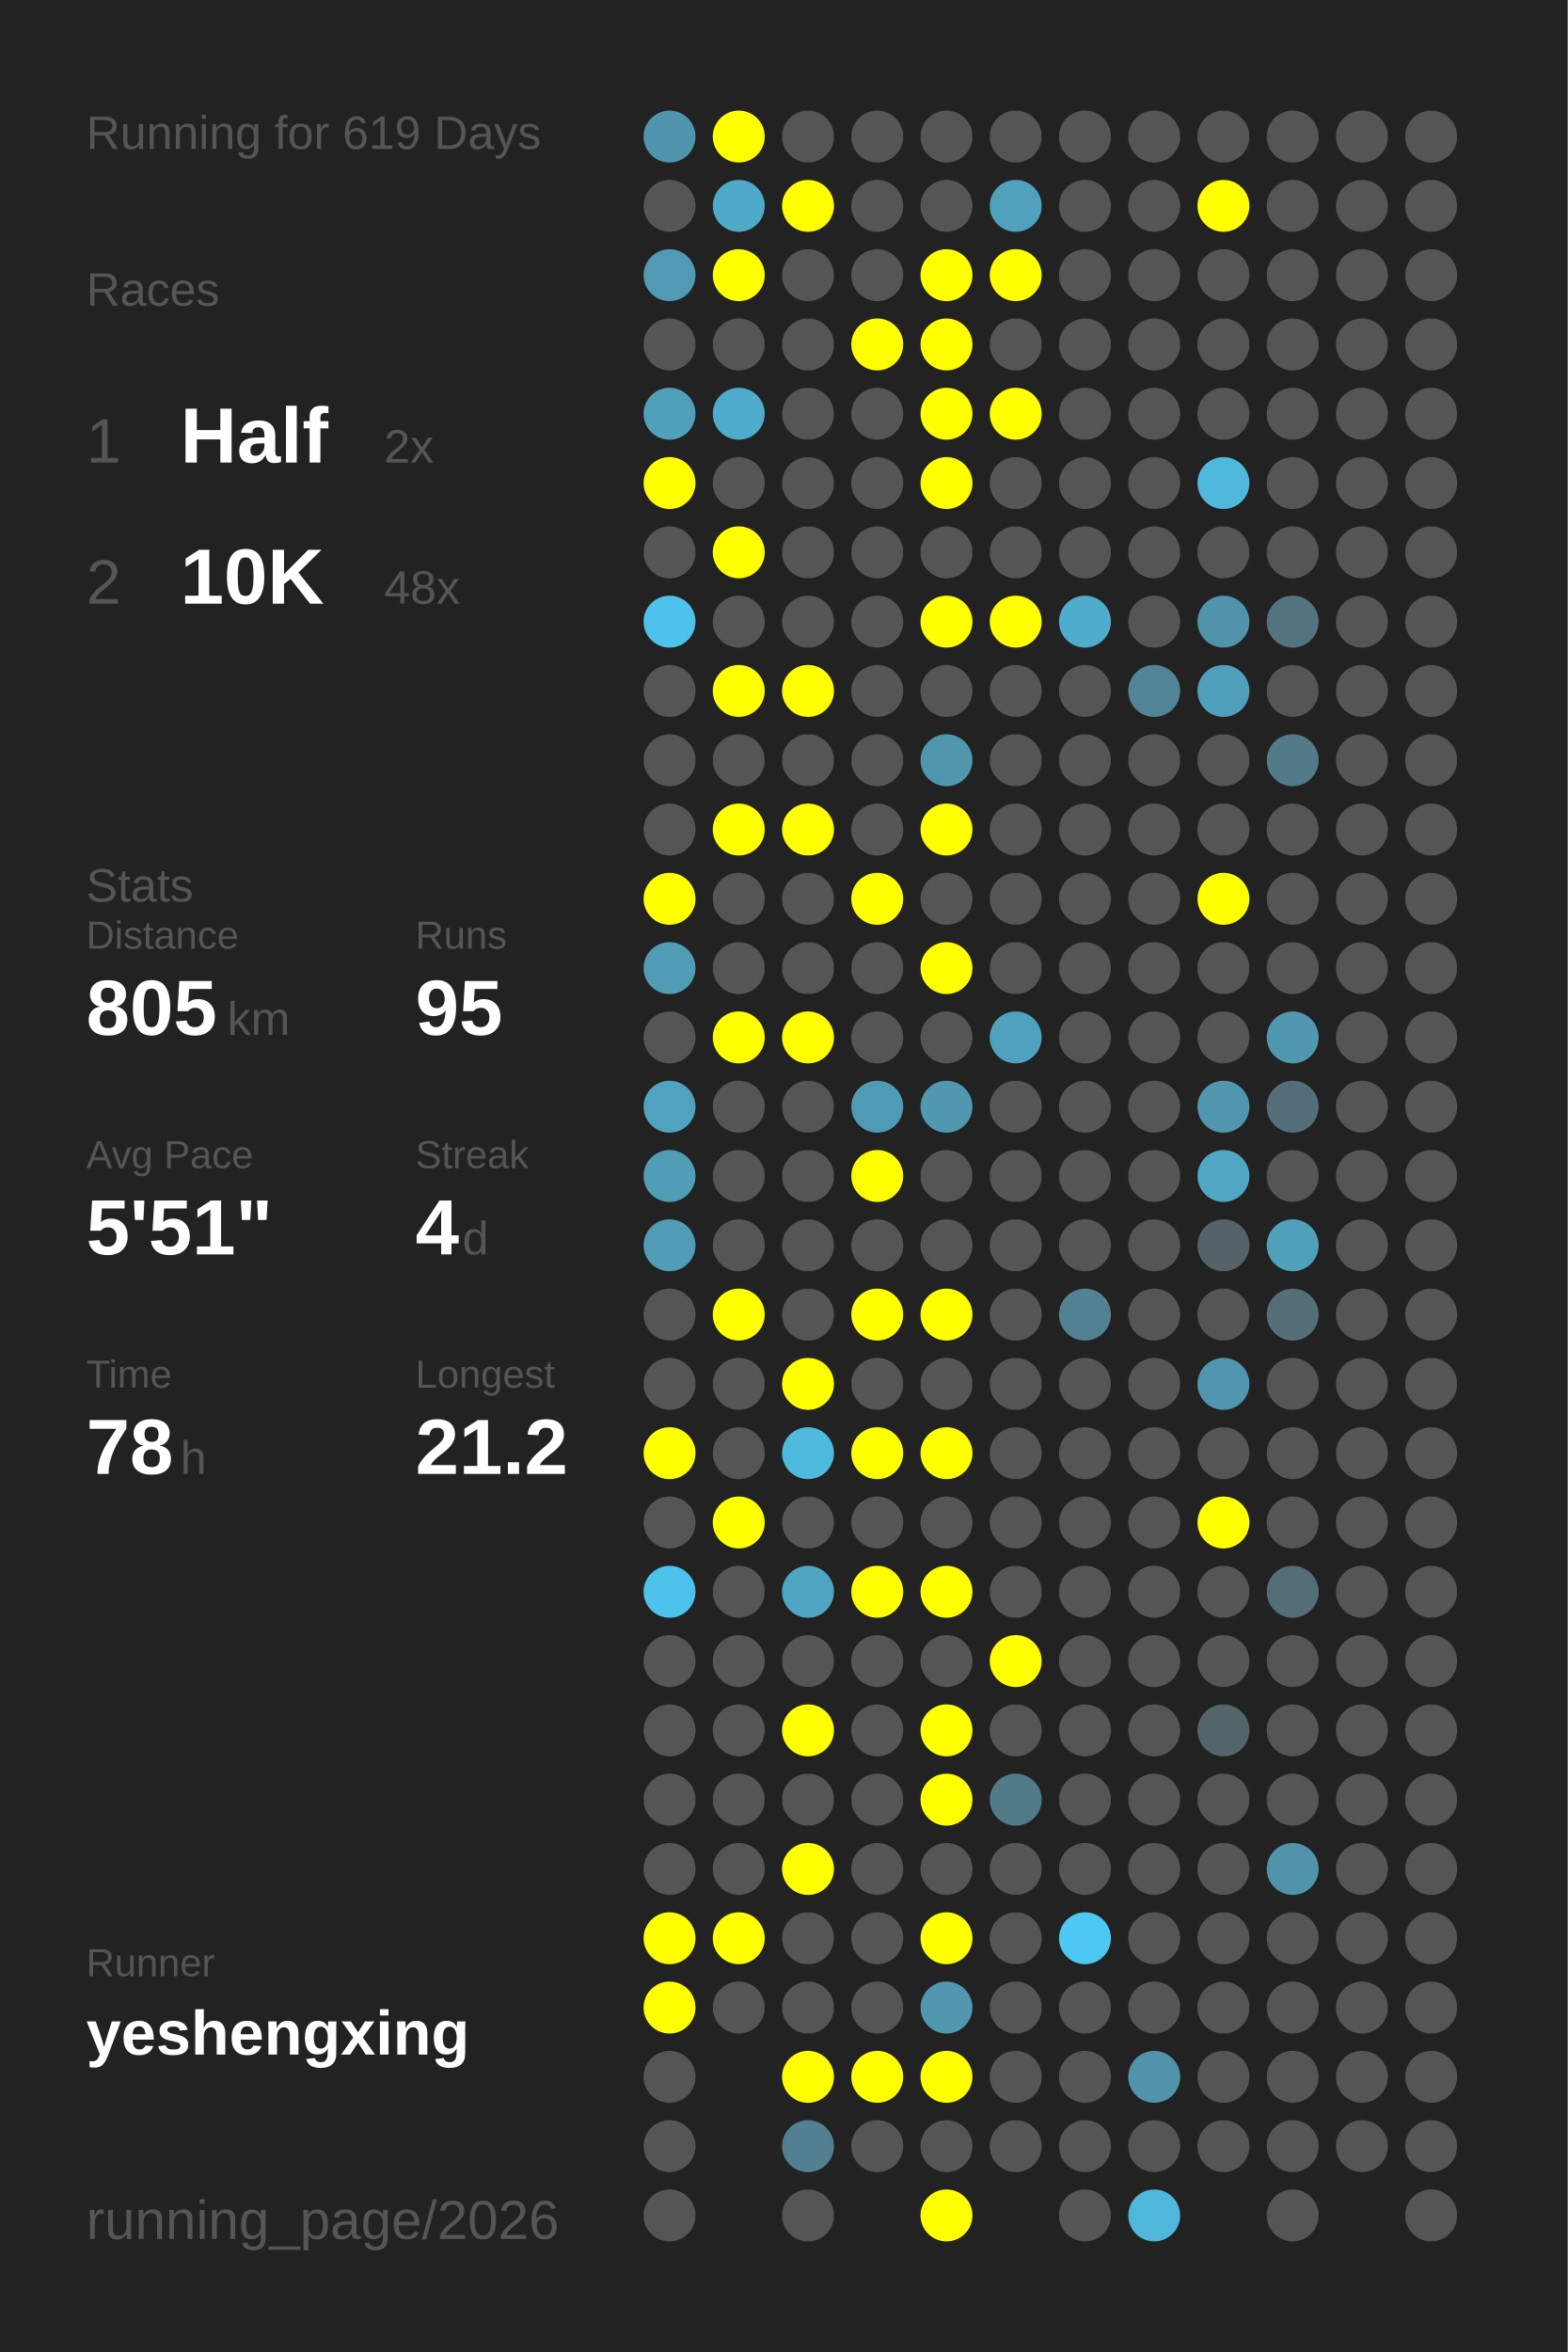
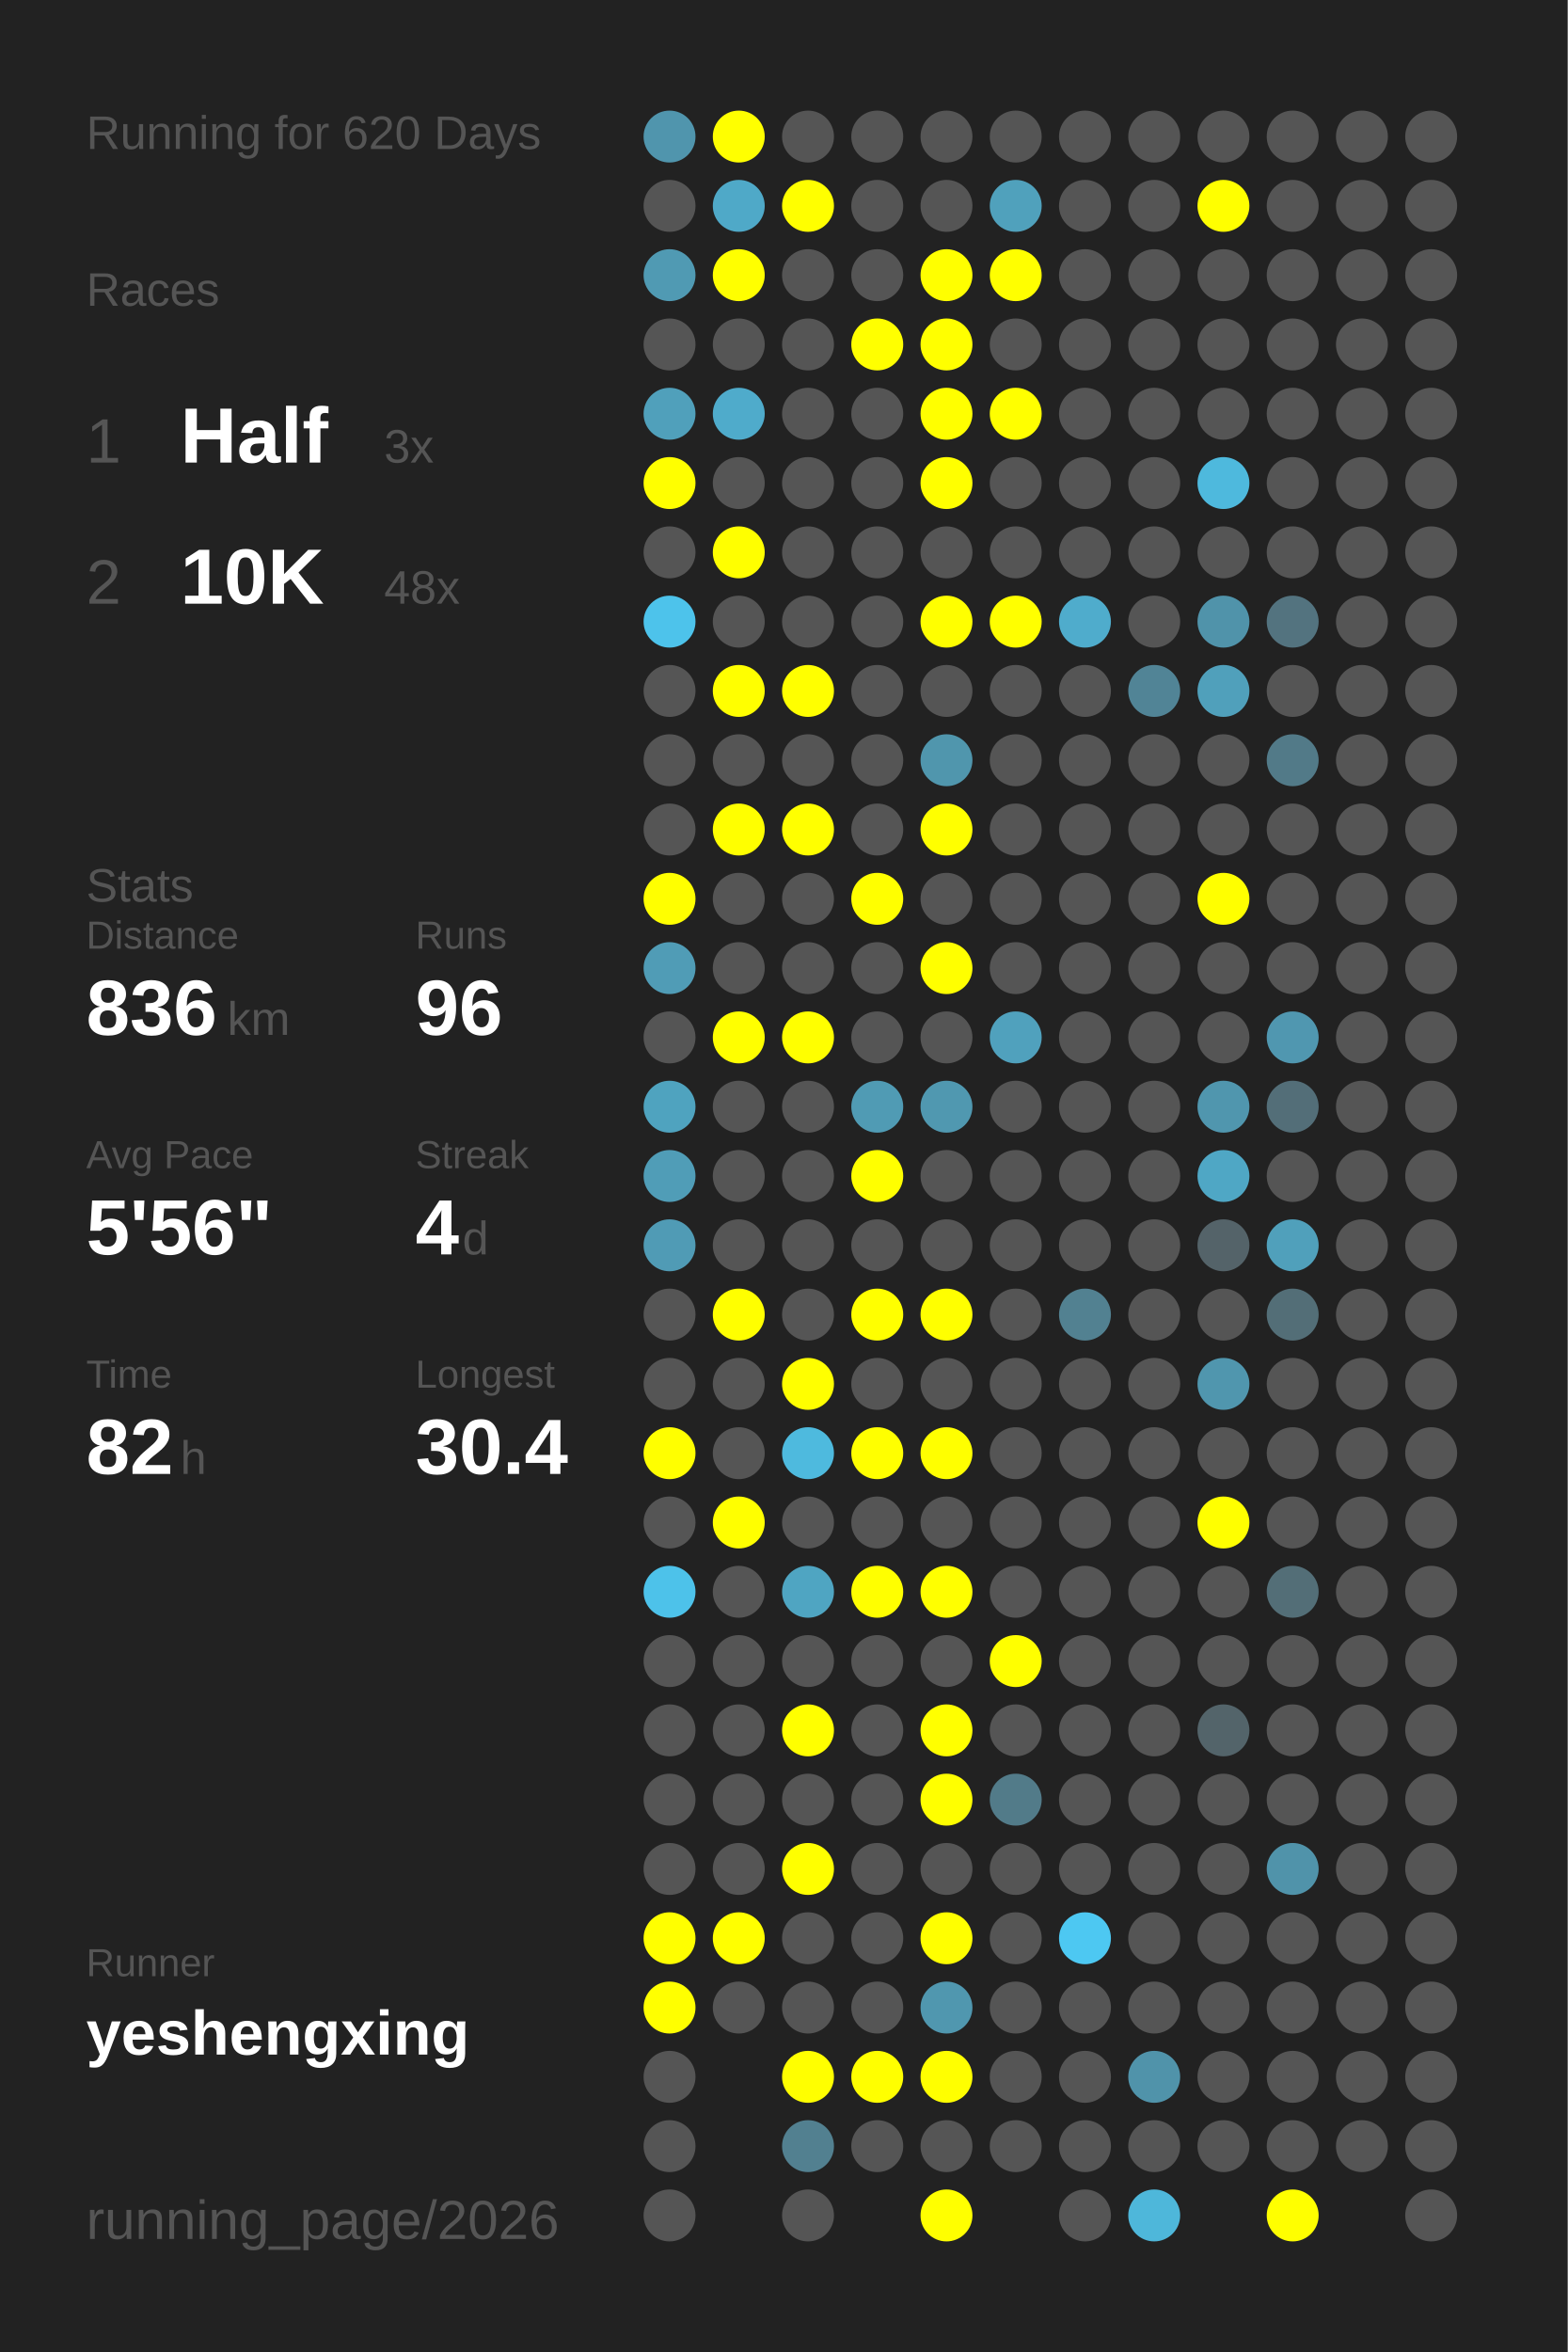
<svg xmlns="http://www.w3.org/2000/svg" baseProfile="full" height="300mm" version="1.1" viewBox="0,0,200,300" width="200mm">
  <defs />
  <rect fill="#222222" height="300" width="200" x="0" y="0" />
-   <text fill="#555555" style="font-size:6px; font-family:Arial;" x="11" y="19">Running for 619 Days</text>
+   <text fill="#555555" style="font-size:6px; font-family:Arial;" x="11" y="19">Running for 620 Days</text>
  <text fill="#555555" style="font-size:6px; font-family:Arial;" x="11" y="39">Races</text>
  <text fill="#555555" style="font-size:8px; font-family:Arial;" x="11" y="59">1</text>
  <text fill="#FFFFFF" style="font-size:10px; font-family:Arial; font-weight:bold;" x="23" y="59">Half</text>
-   <text fill="#555555" style="font-size:6px; font-family:Arial;" x="49" y="59">2x</text>
+   <text fill="#555555" style="font-size:6px; font-family:Arial;" x="49" y="59">3x</text>
  <text fill="#555555" style="font-size:8px; font-family:Arial;" x="11" y="77">2</text>
  <text fill="#FFFFFF" style="font-size:10px; font-family:Arial; font-weight:bold;" x="23" y="77">10K</text>
  <text fill="#555555" style="font-size:6px; font-family:Arial;" x="49" y="77">48x</text>
  <text fill="#555555" style="font-size:6px; font-family:Arial;" x="11" y="115">Stats</text>
  <text fill="#555555" style="font-size:5px; font-family:Arial;" x="11" y="121">Distance</text>
-   <text fill="#FFFFFF" style="font-size:10px; font-family:Arial; font-weight:bold;" x="11" y="132">805</text>
+   <text fill="#FFFFFF" style="font-size:10px; font-family:Arial; font-weight:bold;" x="11" y="132">836</text>
  <text fill="#555555" style="font-size:6px; font-family:Arial;" x="29" y="132">km</text>
  <text fill="#555555" style="font-size:5px; font-family:Arial;" x="53" y="121">Runs</text>
-   <text fill="#FFFFFF" style="font-size:10px; font-family:Arial; font-weight:bold;" x="53" y="132">95</text>
+   <text fill="#FFFFFF" style="font-size:10px; font-family:Arial; font-weight:bold;" x="53" y="132">96</text>
  <text fill="#555555" style="font-size:5px; font-family:Arial;" x="11" y="149">Avg Pace</text>
-   <text fill="#FFFFFF" style="font-size:10px; font-family:Arial; font-weight:bold;" x="11" y="160">5'51"</text>
+   <text fill="#FFFFFF" style="font-size:10px; font-family:Arial; font-weight:bold;" x="11" y="160">5'56"</text>
  <text fill="#555555" style="font-size:5px; font-family:Arial;" x="53" y="149">Streak</text>
  <text fill="#FFFFFF" style="font-size:10px; font-family:Arial; font-weight:bold;" x="53" y="160">4</text>
  <text fill="#555555" style="font-size:6px; font-family:Arial;" x="59" y="160">d</text>
  <text fill="#555555" style="font-size:5px; font-family:Arial;" x="11" y="177">Time</text>
-   <text fill="#FFFFFF" style="font-size:10px; font-family:Arial; font-weight:bold;" x="11" y="188">78</text>
+   <text fill="#FFFFFF" style="font-size:10px; font-family:Arial; font-weight:bold;" x="11" y="188">82</text>
  <text fill="#555555" style="font-size:6px; font-family:Arial;" x="23" y="188">h</text>
  <text fill="#555555" style="font-size:5px; font-family:Arial;" x="53" y="177">Longest</text>
-   <text fill="#FFFFFF" style="font-size:10px; font-family:Arial; font-weight:bold;" x="53" y="188">21.2</text>
+   <text fill="#FFFFFF" style="font-size:10px; font-family:Arial; font-weight:bold;" x="53" y="188">30.4</text>
  <text fill="#555555" style="font-size:5px; font-family:Arial;" x="11" y="252.065">Runner</text>
  <text fill="#FFFFFF" style="font-size:8px; font-family:Arial; font-weight:bold;" x="11" y="262.065">yeshengxing</text>
  <text fill="#555555" style="font-size:7px; font-family:Arial;" x="11" y="285.581">running_page/2026</text>
  <circle cx="85.417" cy="17.419" fill="#5095ad" r="3.312" />
  <circle cx="85.417" cy="26.258" fill="#555555" r="3.312" />
  <circle cx="85.417" cy="35.097" fill="#509ab3" r="3.312" />
  <circle cx="85.417" cy="43.935" fill="#555555" r="3.312" />
  <circle cx="85.417" cy="52.774" fill="#50a0bb" r="3.312" />
  <circle cx="85.417" cy="61.613" fill="#FFFF00" r="3.312" />
  <circle cx="85.417" cy="70.452" fill="#555555" r="3.312" />
  <circle cx="85.417" cy="79.29" fill="#4dc3eb" r="3.312" />
  <circle cx="85.417" cy="88.129" fill="#555555" r="3.312" />
  <circle cx="85.417" cy="96.968" fill="#555555" r="3.312" />
  <circle cx="85.417" cy="105.806" fill="#555555" r="3.312" />
  <circle cx="85.417" cy="114.645" fill="#FFFF00" r="3.312" />
  <circle cx="85.417" cy="123.484" fill="#509cb6" r="3.312" />
  <circle cx="85.417" cy="132.323" fill="#555555" r="3.312" />
  <circle cx="85.417" cy="141.161" fill="#4fa3bf" r="3.312" />
  <circle cx="85.417" cy="150" fill="#509db7" r="3.312" />
  <circle cx="85.417" cy="158.839" fill="#509bb5" r="3.312" />
  <circle cx="85.417" cy="167.677" fill="#555555" r="3.312" />
  <circle cx="85.417" cy="176.516" fill="#555555" r="3.312" />
  <circle cx="85.417" cy="185.355" fill="#FFFF00" r="3.312" />
  <circle cx="85.417" cy="194.194" fill="#555555" r="3.312" />
  <circle cx="85.417" cy="203.032" fill="#4dc2ea" r="3.312" />
  <circle cx="85.417" cy="211.871" fill="#555555" r="3.312" />
  <circle cx="85.417" cy="220.71" fill="#555555" r="3.312" />
  <circle cx="85.417" cy="229.548" fill="#555555" r="3.312" />
  <circle cx="85.417" cy="238.387" fill="#555555" r="3.312" />
  <circle cx="85.417" cy="247.226" fill="#FFFF00" r="3.312" />
  <circle cx="85.417" cy="256.065" fill="#FFFF00" r="3.312" />
  <circle cx="85.417" cy="264.903" fill="#555555" r="3.312" />
  <circle cx="85.417" cy="273.742" fill="#555555" r="3.312" />
  <circle cx="85.417" cy="282.581" fill="#555555" r="3.312" />
  <circle cx="94.25" cy="17.419" fill="#FFFF00" r="3.312" />
  <circle cx="94.25" cy="26.258" fill="#4fa9c8" r="3.312" />
  <circle cx="94.25" cy="35.097" fill="#FFFF00" r="3.312" />
  <circle cx="94.25" cy="43.935" fill="#555555" r="3.312" />
  <circle cx="94.25" cy="52.774" fill="#4fabcb" r="3.312" />
  <circle cx="94.25" cy="61.613" fill="#555555" r="3.312" />
  <circle cx="94.25" cy="70.452" fill="#FFFF00" r="3.312" />
  <circle cx="94.25" cy="79.29" fill="#555555" r="3.312" />
  <circle cx="94.25" cy="88.129" fill="#FFFF00" r="3.312" />
  <circle cx="94.25" cy="96.968" fill="#555555" r="3.312" />
  <circle cx="94.25" cy="105.806" fill="#FFFF00" r="3.312" />
  <circle cx="94.25" cy="114.645" fill="#555555" r="3.312" />
  <circle cx="94.25" cy="123.484" fill="#555555" r="3.312" />
  <circle cx="94.25" cy="132.323" fill="#FFFF00" r="3.312" />
  <circle cx="94.25" cy="141.161" fill="#555555" r="3.312" />
  <circle cx="94.25" cy="150" fill="#555555" r="3.312" />
  <circle cx="94.25" cy="158.839" fill="#555555" r="3.312" />
  <circle cx="94.25" cy="167.677" fill="#FFFF00" r="3.312" />
  <circle cx="94.25" cy="176.516" fill="#555555" r="3.312" />
  <circle cx="94.25" cy="185.355" fill="#555555" r="3.312" />
  <circle cx="94.25" cy="194.194" fill="#FFFF00" r="3.312" />
  <circle cx="94.25" cy="203.032" fill="#555555" r="3.312" />
  <circle cx="94.25" cy="211.871" fill="#555555" r="3.312" />
  <circle cx="94.25" cy="220.71" fill="#555555" r="3.312" />
  <circle cx="94.25" cy="229.548" fill="#555555" r="3.312" />
  <circle cx="94.25" cy="238.387" fill="#555555" r="3.312" />
  <circle cx="94.25" cy="247.226" fill="#FFFF00" r="3.312" />
  <circle cx="94.25" cy="256.065" fill="#555555" r="3.312" />
  <circle cx="103.083" cy="17.419" fill="#555555" r="3.312" />
  <circle cx="103.083" cy="26.258" fill="#FFFF00" r="3.312" />
  <circle cx="103.083" cy="35.097" fill="#555555" r="3.312" />
  <circle cx="103.083" cy="43.935" fill="#555555" r="3.312" />
  <circle cx="103.083" cy="52.774" fill="#555555" r="3.312" />
  <circle cx="103.083" cy="61.613" fill="#555555" r="3.312" />
  <circle cx="103.083" cy="70.452" fill="#555555" r="3.312" />
  <circle cx="103.083" cy="79.29" fill="#555555" r="3.312" />
  <circle cx="103.083" cy="88.129" fill="#FFFF00" r="3.312" />
  <circle cx="103.083" cy="96.968" fill="#555555" r="3.312" />
  <circle cx="103.083" cy="105.806" fill="#FFFF00" r="3.312" />
  <circle cx="103.083" cy="114.645" fill="#555555" r="3.312" />
  <circle cx="103.083" cy="123.484" fill="#555555" r="3.312" />
  <circle cx="103.083" cy="132.323" fill="#FFFF00" r="3.312" />
  <circle cx="103.083" cy="141.161" fill="#555555" r="3.312" />
  <circle cx="103.083" cy="150" fill="#555555" r="3.312" />
  <circle cx="103.083" cy="158.839" fill="#555555" r="3.312" />
  <circle cx="103.083" cy="167.677" fill="#555555" r="3.312" />
  <circle cx="103.083" cy="176.516" fill="#FFFF00" r="3.312" />
  <circle cx="103.083" cy="185.355" fill="#4ebade" r="3.312" />
  <circle cx="103.083" cy="194.194" fill="#555555" r="3.312" />
  <circle cx="103.083" cy="203.032" fill="#4fa5c2" r="3.312" />
  <circle cx="103.083" cy="211.871" fill="#555555" r="3.312" />
  <circle cx="103.083" cy="220.71" fill="#FFFF00" r="3.312" />
  <circle cx="103.083" cy="229.548" fill="#555555" r="3.312" />
  <circle cx="103.083" cy="238.387" fill="#FFFF00" r="3.312" />
  <circle cx="103.083" cy="247.226" fill="#555555" r="3.312" />
  <circle cx="103.083" cy="256.065" fill="#555555" r="3.312" />
  <circle cx="103.083" cy="264.903" fill="#FFFF00" r="3.312" />
  <circle cx="103.083" cy="273.742" fill="#528090" r="3.312" />
  <circle cx="103.083" cy="282.581" fill="#555555" r="3.312" />
  <circle cx="111.917" cy="17.419" fill="#555555" r="3.312" />
  <circle cx="111.917" cy="26.258" fill="#555555" r="3.312" />
  <circle cx="111.917" cy="35.097" fill="#555555" r="3.312" />
  <circle cx="111.917" cy="43.935" fill="#FFFF00" r="3.312" />
  <circle cx="111.917" cy="52.774" fill="#555555" r="3.312" />
  <circle cx="111.917" cy="61.613" fill="#555555" r="3.312" />
  <circle cx="111.917" cy="70.452" fill="#555555" r="3.312" />
  <circle cx="111.917" cy="79.29" fill="#555555" r="3.312" />
  <circle cx="111.917" cy="88.129" fill="#555555" r="3.312" />
  <circle cx="111.917" cy="96.968" fill="#555555" r="3.312" />
  <circle cx="111.917" cy="105.806" fill="#555555" r="3.312" />
  <circle cx="111.917" cy="114.645" fill="#FFFF00" r="3.312" />
  <circle cx="111.917" cy="123.484" fill="#555555" r="3.312" />
  <circle cx="111.917" cy="132.323" fill="#555555" r="3.312" />
  <circle cx="111.917" cy="141.161" fill="#509bb4" r="3.312" />
  <circle cx="111.917" cy="150" fill="#FFFF00" r="3.312" />
  <circle cx="111.917" cy="158.839" fill="#555555" r="3.312" />
  <circle cx="111.917" cy="167.677" fill="#FFFF00" r="3.312" />
  <circle cx="111.917" cy="176.516" fill="#555555" r="3.312" />
  <circle cx="111.917" cy="185.355" fill="#FFFF00" r="3.312" />
  <circle cx="111.917" cy="194.194" fill="#555555" r="3.312" />
  <circle cx="111.917" cy="203.032" fill="#FFFF00" r="3.312" />
  <circle cx="111.917" cy="211.871" fill="#555555" r="3.312" />
  <circle cx="111.917" cy="220.71" fill="#555555" r="3.312" />
  <circle cx="111.917" cy="229.548" fill="#555555" r="3.312" />
  <circle cx="111.917" cy="238.387" fill="#555555" r="3.312" />
  <circle cx="111.917" cy="247.226" fill="#555555" r="3.312" />
  <circle cx="111.917" cy="256.065" fill="#555555" r="3.312" />
  <circle cx="111.917" cy="264.903" fill="#FFFF00" r="3.312" />
  <circle cx="111.917" cy="273.742" fill="#555555" r="3.312" />
  <circle cx="120.75" cy="17.419" fill="#555555" r="3.312" />
  <circle cx="120.75" cy="26.258" fill="#555555" r="3.312" />
  <circle cx="120.75" cy="35.097" fill="#FFFF00" r="3.312" />
  <circle cx="120.75" cy="43.935" fill="#FFFF00" r="3.312" />
  <circle cx="120.75" cy="52.774" fill="#FFFF00" r="3.312" />
  <circle cx="120.75" cy="61.613" fill="#FFFF00" r="3.312" />
  <circle cx="120.75" cy="70.452" fill="#555555" r="3.312" />
  <circle cx="120.75" cy="79.29" fill="#FFFF00" r="3.312" />
  <circle cx="120.75" cy="88.129" fill="#555555" r="3.312" />
  <circle cx="120.75" cy="96.968" fill="#5096ad" r="3.312" />
  <circle cx="120.75" cy="105.806" fill="#FFFF00" r="3.312" />
  <circle cx="120.75" cy="114.645" fill="#555555" r="3.312" />
  <circle cx="120.75" cy="123.484" fill="#FFFF00" r="3.312" />
  <circle cx="120.75" cy="132.323" fill="#555555" r="3.312" />
  <circle cx="120.75" cy="141.161" fill="#5098b0" r="3.312" />
  <circle cx="120.75" cy="150" fill="#555555" r="3.312" />
  <circle cx="120.75" cy="158.839" fill="#555555" r="3.312" />
  <circle cx="120.75" cy="167.677" fill="#FFFF00" r="3.312" />
  <circle cx="120.75" cy="176.516" fill="#555555" r="3.312" />
  <circle cx="120.75" cy="185.355" fill="#FFFF00" r="3.312" />
  <circle cx="120.75" cy="194.194" fill="#555555" r="3.312" />
  <circle cx="120.75" cy="203.032" fill="#FFFF00" r="3.312" />
  <circle cx="120.75" cy="211.871" fill="#555555" r="3.312" />
  <circle cx="120.75" cy="220.71" fill="#FFFF00" r="3.312" />
  <circle cx="120.75" cy="229.548" fill="#FFFF00" r="3.312" />
  <circle cx="120.75" cy="238.387" fill="#555555" r="3.312" />
  <circle cx="120.75" cy="247.226" fill="#FFFF00" r="3.312" />
  <circle cx="120.75" cy="256.065" fill="#5097af" r="3.312" />
  <circle cx="120.75" cy="264.903" fill="#FFFF00" r="3.312" />
  <circle cx="120.75" cy="273.742" fill="#555555" r="3.312" />
  <circle cx="120.75" cy="282.581" fill="#FFFF00" r="3.312" />
  <circle cx="129.583" cy="17.419" fill="#555555" r="3.312" />
  <circle cx="129.583" cy="26.258" fill="#50a1bc" r="3.312" />
  <circle cx="129.583" cy="35.097" fill="#FFFF00" r="3.312" />
  <circle cx="129.583" cy="43.935" fill="#555555" r="3.312" />
  <circle cx="129.583" cy="52.774" fill="#FFFF00" r="3.312" />
  <circle cx="129.583" cy="61.613" fill="#555555" r="3.312" />
  <circle cx="129.583" cy="70.452" fill="#555555" r="3.312" />
  <circle cx="129.583" cy="79.29" fill="#FFFF00" r="3.312" />
  <circle cx="129.583" cy="88.129" fill="#555555" r="3.312" />
  <circle cx="129.583" cy="96.968" fill="#555555" r="3.312" />
  <circle cx="129.583" cy="105.806" fill="#555555" r="3.312" />
  <circle cx="129.583" cy="114.645" fill="#555555" r="3.312" />
  <circle cx="129.583" cy="123.484" fill="#555555" r="3.312" />
  <circle cx="129.583" cy="132.323" fill="#50a1bd" r="3.312" />
  <circle cx="129.583" cy="141.161" fill="#555555" r="3.312" />
  <circle cx="129.583" cy="150" fill="#555555" r="3.312" />
  <circle cx="129.583" cy="158.839" fill="#555555" r="3.312" />
  <circle cx="129.583" cy="167.677" fill="#555555" r="3.312" />
  <circle cx="129.583" cy="176.516" fill="#555555" r="3.312" />
  <circle cx="129.583" cy="185.355" fill="#555555" r="3.312" />
  <circle cx="129.583" cy="194.194" fill="#555555" r="3.312" />
  <circle cx="129.583" cy="203.032" fill="#555555" r="3.312" />
  <circle cx="129.583" cy="211.871" fill="#FFFF00" r="3.312" />
  <circle cx="129.583" cy="220.71" fill="#555555" r="3.312" />
  <circle cx="129.583" cy="229.548" fill="#527b89" r="3.312" />
  <circle cx="129.583" cy="238.387" fill="#555555" r="3.312" />
  <circle cx="129.583" cy="247.226" fill="#555555" r="3.312" />
  <circle cx="129.583" cy="256.065" fill="#555555" r="3.312" />
  <circle cx="129.583" cy="264.903" fill="#555555" r="3.312" />
  <circle cx="129.583" cy="273.742" fill="#555555" r="3.312" />
  <circle cx="138.417" cy="17.419" fill="#555555" r="3.312" />
  <circle cx="138.417" cy="26.258" fill="#555555" r="3.312" />
  <circle cx="138.417" cy="35.097" fill="#555555" r="3.312" />
  <circle cx="138.417" cy="43.935" fill="#555555" r="3.312" />
  <circle cx="138.417" cy="52.774" fill="#555555" r="3.312" />
  <circle cx="138.417" cy="61.613" fill="#555555" r="3.312" />
  <circle cx="138.417" cy="70.452" fill="#555555" r="3.312" />
  <circle cx="138.417" cy="79.29" fill="#4faccc" r="3.312" />
  <circle cx="138.417" cy="88.129" fill="#555555" r="3.312" />
  <circle cx="138.417" cy="96.968" fill="#555555" r="3.312" />
  <circle cx="138.417" cy="105.806" fill="#555555" r="3.312" />
  <circle cx="138.417" cy="114.645" fill="#555555" r="3.312" />
  <circle cx="138.417" cy="123.484" fill="#555555" r="3.312" />
  <circle cx="138.417" cy="132.323" fill="#555555" r="3.312" />
  <circle cx="138.417" cy="141.161" fill="#555555" r="3.312" />
  <circle cx="138.417" cy="150" fill="#555555" r="3.312" />
  <circle cx="138.417" cy="158.839" fill="#555555" r="3.312" />
  <circle cx="138.417" cy="167.677" fill="#528191" r="3.312" />
  <circle cx="138.417" cy="176.516" fill="#555555" r="3.312" />
  <circle cx="138.417" cy="185.355" fill="#555555" r="3.312" />
  <circle cx="138.417" cy="194.194" fill="#555555" r="3.312" />
  <circle cx="138.417" cy="203.032" fill="#555555" r="3.312" />
  <circle cx="138.417" cy="211.871" fill="#555555" r="3.312" />
  <circle cx="138.417" cy="220.71" fill="#555555" r="3.312" />
  <circle cx="138.417" cy="229.548" fill="#555555" r="3.312" />
  <circle cx="138.417" cy="238.387" fill="#555555" r="3.312" />
  <circle cx="138.417" cy="247.226" fill="#4dc8f2" r="3.312" />
  <circle cx="138.417" cy="256.065" fill="#555555" r="3.312" />
  <circle cx="138.417" cy="264.903" fill="#555555" r="3.312" />
  <circle cx="138.417" cy="273.742" fill="#555555" r="3.312" />
  <circle cx="138.417" cy="282.581" fill="#555555" r="3.312" />
  <circle cx="147.25" cy="17.419" fill="#555555" r="3.312" />
  <circle cx="147.25" cy="26.258" fill="#555555" r="3.312" />
  <circle cx="147.25" cy="35.097" fill="#555555" r="3.312" />
  <circle cx="147.25" cy="43.935" fill="#555555" r="3.312" />
  <circle cx="147.25" cy="52.774" fill="#555555" r="3.312" />
  <circle cx="147.25" cy="61.613" fill="#555555" r="3.312" />
  <circle cx="147.25" cy="70.452" fill="#555555" r="3.312" />
  <circle cx="147.25" cy="79.29" fill="#555555" r="3.312" />
  <circle cx="147.25" cy="88.129" fill="#518496" r="3.312" />
  <circle cx="147.25" cy="96.968" fill="#555555" r="3.312" />
  <circle cx="147.25" cy="105.806" fill="#555555" r="3.312" />
  <circle cx="147.25" cy="114.645" fill="#555555" r="3.312" />
  <circle cx="147.25" cy="123.484" fill="#555555" r="3.312" />
  <circle cx="147.25" cy="132.323" fill="#555555" r="3.312" />
  <circle cx="147.25" cy="141.161" fill="#555555" r="3.312" />
  <circle cx="147.25" cy="150" fill="#555555" r="3.312" />
  <circle cx="147.25" cy="158.839" fill="#555555" r="3.312" />
  <circle cx="147.25" cy="167.677" fill="#555555" r="3.312" />
  <circle cx="147.25" cy="176.516" fill="#555555" r="3.312" />
  <circle cx="147.25" cy="185.355" fill="#555555" r="3.312" />
  <circle cx="147.25" cy="194.194" fill="#555555" r="3.312" />
  <circle cx="147.25" cy="203.032" fill="#555555" r="3.312" />
  <circle cx="147.25" cy="211.871" fill="#555555" r="3.312" />
  <circle cx="147.25" cy="220.71" fill="#555555" r="3.312" />
  <circle cx="147.25" cy="229.548" fill="#555555" r="3.312" />
  <circle cx="147.25" cy="238.387" fill="#555555" r="3.312" />
  <circle cx="147.25" cy="247.226" fill="#555555" r="3.312" />
  <circle cx="147.25" cy="256.065" fill="#555555" r="3.312" />
  <circle cx="147.25" cy="264.903" fill="#5093aa" r="3.312" />
  <circle cx="147.25" cy="273.742" fill="#555555" r="3.312" />
  <circle cx="147.25" cy="282.581" fill="#4eb7da" r="3.312" />
  <circle cx="156.083" cy="17.419" fill="#555555" r="3.312" />
  <circle cx="156.083" cy="26.258" fill="#FFFF00" r="3.312" />
  <circle cx="156.083" cy="35.097" fill="#555555" r="3.312" />
  <circle cx="156.083" cy="43.935" fill="#555555" r="3.312" />
  <circle cx="156.083" cy="52.774" fill="#555555" r="3.312" />
  <circle cx="156.083" cy="61.613" fill="#4eb9dd" r="3.312" />
  <circle cx="156.083" cy="70.452" fill="#555555" r="3.312" />
  <circle cx="156.083" cy="79.29" fill="#5093aa" r="3.312" />
  <circle cx="156.083" cy="88.129" fill="#50a0bb" r="3.312" />
  <circle cx="156.083" cy="96.968" fill="#555555" r="3.312" />
  <circle cx="156.083" cy="105.806" fill="#555555" r="3.312" />
  <circle cx="156.083" cy="114.645" fill="#FFFF00" r="3.312" />
  <circle cx="156.083" cy="123.484" fill="#555555" r="3.312" />
  <circle cx="156.083" cy="132.323" fill="#555555" r="3.312" />
  <circle cx="156.083" cy="141.161" fill="#5096ae" r="3.312" />
  <circle cx="156.083" cy="150" fill="#4fa7c5" r="3.312" />
  <circle cx="156.083" cy="158.839" fill="#546369" r="3.312" />
  <circle cx="156.083" cy="167.677" fill="#555555" r="3.312" />
  <circle cx="156.083" cy="176.516" fill="#5096ae" r="3.312" />
  <circle cx="156.083" cy="185.355" fill="#555555" r="3.312" />
  <circle cx="156.083" cy="194.194" fill="#FFFF00" r="3.312" />
  <circle cx="156.083" cy="203.032" fill="#555555" r="3.312" />
  <circle cx="156.083" cy="211.871" fill="#555555" r="3.312" />
  <circle cx="156.083" cy="220.71" fill="#53646a" r="3.312" />
  <circle cx="156.083" cy="229.548" fill="#555555" r="3.312" />
  <circle cx="156.083" cy="238.387" fill="#555555" r="3.312" />
  <circle cx="156.083" cy="247.226" fill="#555555" r="3.312" />
  <circle cx="156.083" cy="256.065" fill="#555555" r="3.312" />
  <circle cx="156.083" cy="264.903" fill="#555555" r="3.312" />
  <circle cx="156.083" cy="273.742" fill="#555555" r="3.312" />
  <circle cx="164.917" cy="17.419" fill="#555555" r="3.312" />
  <circle cx="164.917" cy="26.258" fill="#555555" r="3.312" />
  <circle cx="164.917" cy="35.097" fill="#555555" r="3.312" />
  <circle cx="164.917" cy="43.935" fill="#555555" r="3.312" />
  <circle cx="164.917" cy="52.774" fill="#555555" r="3.312" />
  <circle cx="164.917" cy="61.613" fill="#555555" r="3.312" />
  <circle cx="164.917" cy="70.452" fill="#555555" r="3.312" />
  <circle cx="164.917" cy="79.29" fill="#53737f" r="3.312" />
  <circle cx="164.917" cy="88.129" fill="#555555" r="3.312" />
  <circle cx="164.917" cy="96.968" fill="#527a88" r="3.312" />
  <circle cx="164.917" cy="105.806" fill="#555555" r="3.312" />
  <circle cx="164.917" cy="114.645" fill="#555555" r="3.312" />
  <circle cx="164.917" cy="123.484" fill="#555555" r="3.312" />
  <circle cx="164.917" cy="132.323" fill="#5097b0" r="3.312" />
  <circle cx="164.917" cy="141.161" fill="#536e78" r="3.312" />
  <circle cx="164.917" cy="150" fill="#555555" r="3.312" />
  <circle cx="164.917" cy="158.839" fill="#50a0bb" r="3.312" />
  <circle cx="164.917" cy="167.677" fill="#536e77" r="3.312" />
  <circle cx="164.917" cy="176.516" fill="#555555" r="3.312" />
  <circle cx="164.917" cy="185.355" fill="#555555" r="3.312" />
  <circle cx="164.917" cy="194.194" fill="#555555" r="3.312" />
  <circle cx="164.917" cy="203.032" fill="#536e77" r="3.312" />
  <circle cx="164.917" cy="211.871" fill="#555555" r="3.312" />
  <circle cx="164.917" cy="220.71" fill="#555555" r="3.312" />
  <circle cx="164.917" cy="229.548" fill="#555555" r="3.312" />
  <circle cx="164.917" cy="238.387" fill="#5093aa" r="3.312" />
  <circle cx="164.917" cy="247.226" fill="#555555" r="3.312" />
  <circle cx="164.917" cy="256.065" fill="#555555" r="3.312" />
  <circle cx="164.917" cy="264.903" fill="#555555" r="3.312" />
  <circle cx="164.917" cy="273.742" fill="#555555" r="3.312" />
-   <circle cx="164.917" cy="282.581" fill="#555555" r="3.312" />
+   <circle cx="164.917" cy="282.581" fill="#FFFF00" r="3.312" />
  <circle cx="173.75" cy="17.419" fill="#555555" r="3.312" />
  <circle cx="173.75" cy="26.258" fill="#555555" r="3.312" />
  <circle cx="173.75" cy="35.097" fill="#555555" r="3.312" />
  <circle cx="173.75" cy="43.935" fill="#555555" r="3.312" />
  <circle cx="173.75" cy="52.774" fill="#555555" r="3.312" />
  <circle cx="173.75" cy="61.613" fill="#555555" r="3.312" />
  <circle cx="173.75" cy="70.452" fill="#555555" r="3.312" />
  <circle cx="173.75" cy="79.29" fill="#555555" r="3.312" />
  <circle cx="173.75" cy="88.129" fill="#555555" r="3.312" />
  <circle cx="173.75" cy="96.968" fill="#555555" r="3.312" />
  <circle cx="173.75" cy="105.806" fill="#555555" r="3.312" />
  <circle cx="173.75" cy="114.645" fill="#555555" r="3.312" />
  <circle cx="173.75" cy="123.484" fill="#555555" r="3.312" />
  <circle cx="173.75" cy="132.323" fill="#555555" r="3.312" />
  <circle cx="173.75" cy="141.161" fill="#555555" r="3.312" />
  <circle cx="173.75" cy="150" fill="#555555" r="3.312" />
  <circle cx="173.75" cy="158.839" fill="#555555" r="3.312" />
  <circle cx="173.75" cy="167.677" fill="#555555" r="3.312" />
  <circle cx="173.75" cy="176.516" fill="#555555" r="3.312" />
  <circle cx="173.75" cy="185.355" fill="#555555" r="3.312" />
  <circle cx="173.75" cy="194.194" fill="#555555" r="3.312" />
  <circle cx="173.75" cy="203.032" fill="#555555" r="3.312" />
  <circle cx="173.75" cy="211.871" fill="#555555" r="3.312" />
  <circle cx="173.75" cy="220.71" fill="#555555" r="3.312" />
  <circle cx="173.75" cy="229.548" fill="#555555" r="3.312" />
  <circle cx="173.75" cy="238.387" fill="#555555" r="3.312" />
  <circle cx="173.75" cy="247.226" fill="#555555" r="3.312" />
  <circle cx="173.75" cy="256.065" fill="#555555" r="3.312" />
  <circle cx="173.75" cy="264.903" fill="#555555" r="3.312" />
  <circle cx="173.75" cy="273.742" fill="#555555" r="3.312" />
  <circle cx="182.583" cy="17.419" fill="#555555" r="3.312" />
  <circle cx="182.583" cy="26.258" fill="#555555" r="3.312" />
  <circle cx="182.583" cy="35.097" fill="#555555" r="3.312" />
  <circle cx="182.583" cy="43.935" fill="#555555" r="3.312" />
  <circle cx="182.583" cy="52.774" fill="#555555" r="3.312" />
  <circle cx="182.583" cy="61.613" fill="#555555" r="3.312" />
  <circle cx="182.583" cy="70.452" fill="#555555" r="3.312" />
  <circle cx="182.583" cy="79.29" fill="#555555" r="3.312" />
  <circle cx="182.583" cy="88.129" fill="#555555" r="3.312" />
  <circle cx="182.583" cy="96.968" fill="#555555" r="3.312" />
  <circle cx="182.583" cy="105.806" fill="#555555" r="3.312" />
  <circle cx="182.583" cy="114.645" fill="#555555" r="3.312" />
  <circle cx="182.583" cy="123.484" fill="#555555" r="3.312" />
  <circle cx="182.583" cy="132.323" fill="#555555" r="3.312" />
  <circle cx="182.583" cy="141.161" fill="#555555" r="3.312" />
  <circle cx="182.583" cy="150" fill="#555555" r="3.312" />
  <circle cx="182.583" cy="158.839" fill="#555555" r="3.312" />
  <circle cx="182.583" cy="167.677" fill="#555555" r="3.312" />
  <circle cx="182.583" cy="176.516" fill="#555555" r="3.312" />
  <circle cx="182.583" cy="185.355" fill="#555555" r="3.312" />
  <circle cx="182.583" cy="194.194" fill="#555555" r="3.312" />
  <circle cx="182.583" cy="203.032" fill="#555555" r="3.312" />
  <circle cx="182.583" cy="211.871" fill="#555555" r="3.312" />
  <circle cx="182.583" cy="220.71" fill="#555555" r="3.312" />
  <circle cx="182.583" cy="229.548" fill="#555555" r="3.312" />
  <circle cx="182.583" cy="238.387" fill="#555555" r="3.312" />
  <circle cx="182.583" cy="247.226" fill="#555555" r="3.312" />
  <circle cx="182.583" cy="256.065" fill="#555555" r="3.312" />
  <circle cx="182.583" cy="264.903" fill="#555555" r="3.312" />
  <circle cx="182.583" cy="273.742" fill="#555555" r="3.312" />
  <circle cx="182.583" cy="282.581" fill="#555555" r="3.312" />
</svg>
